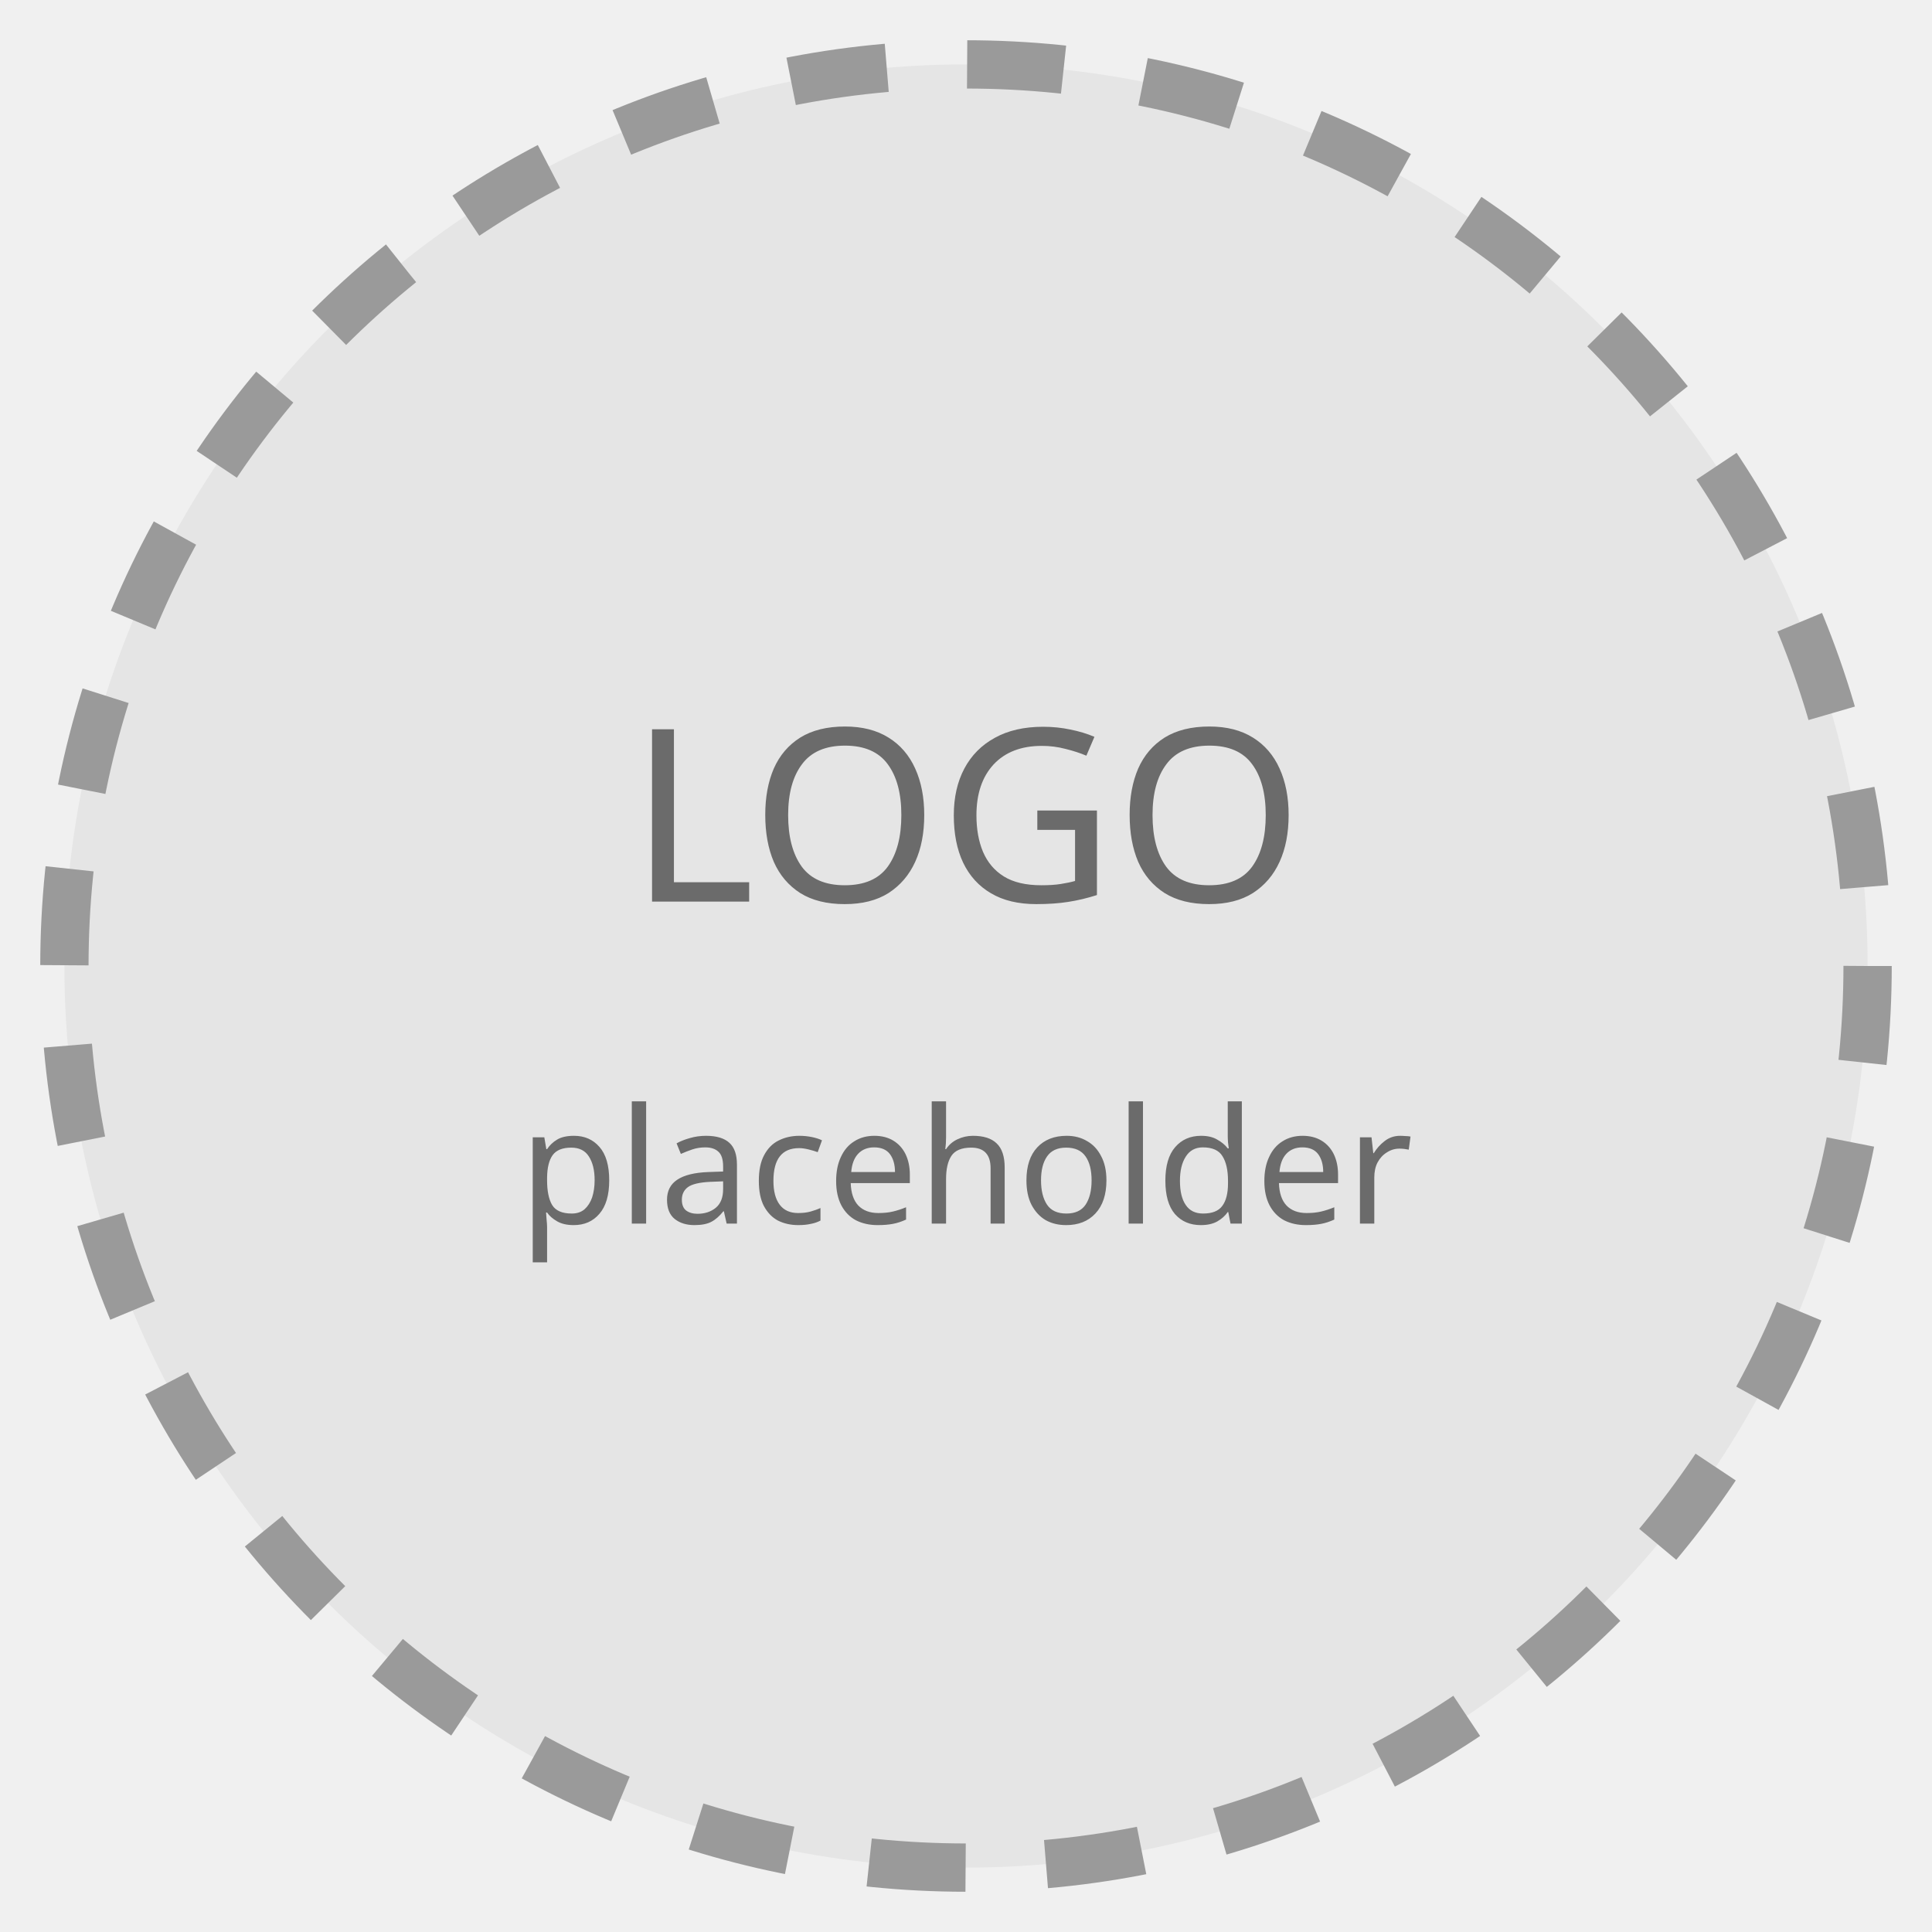
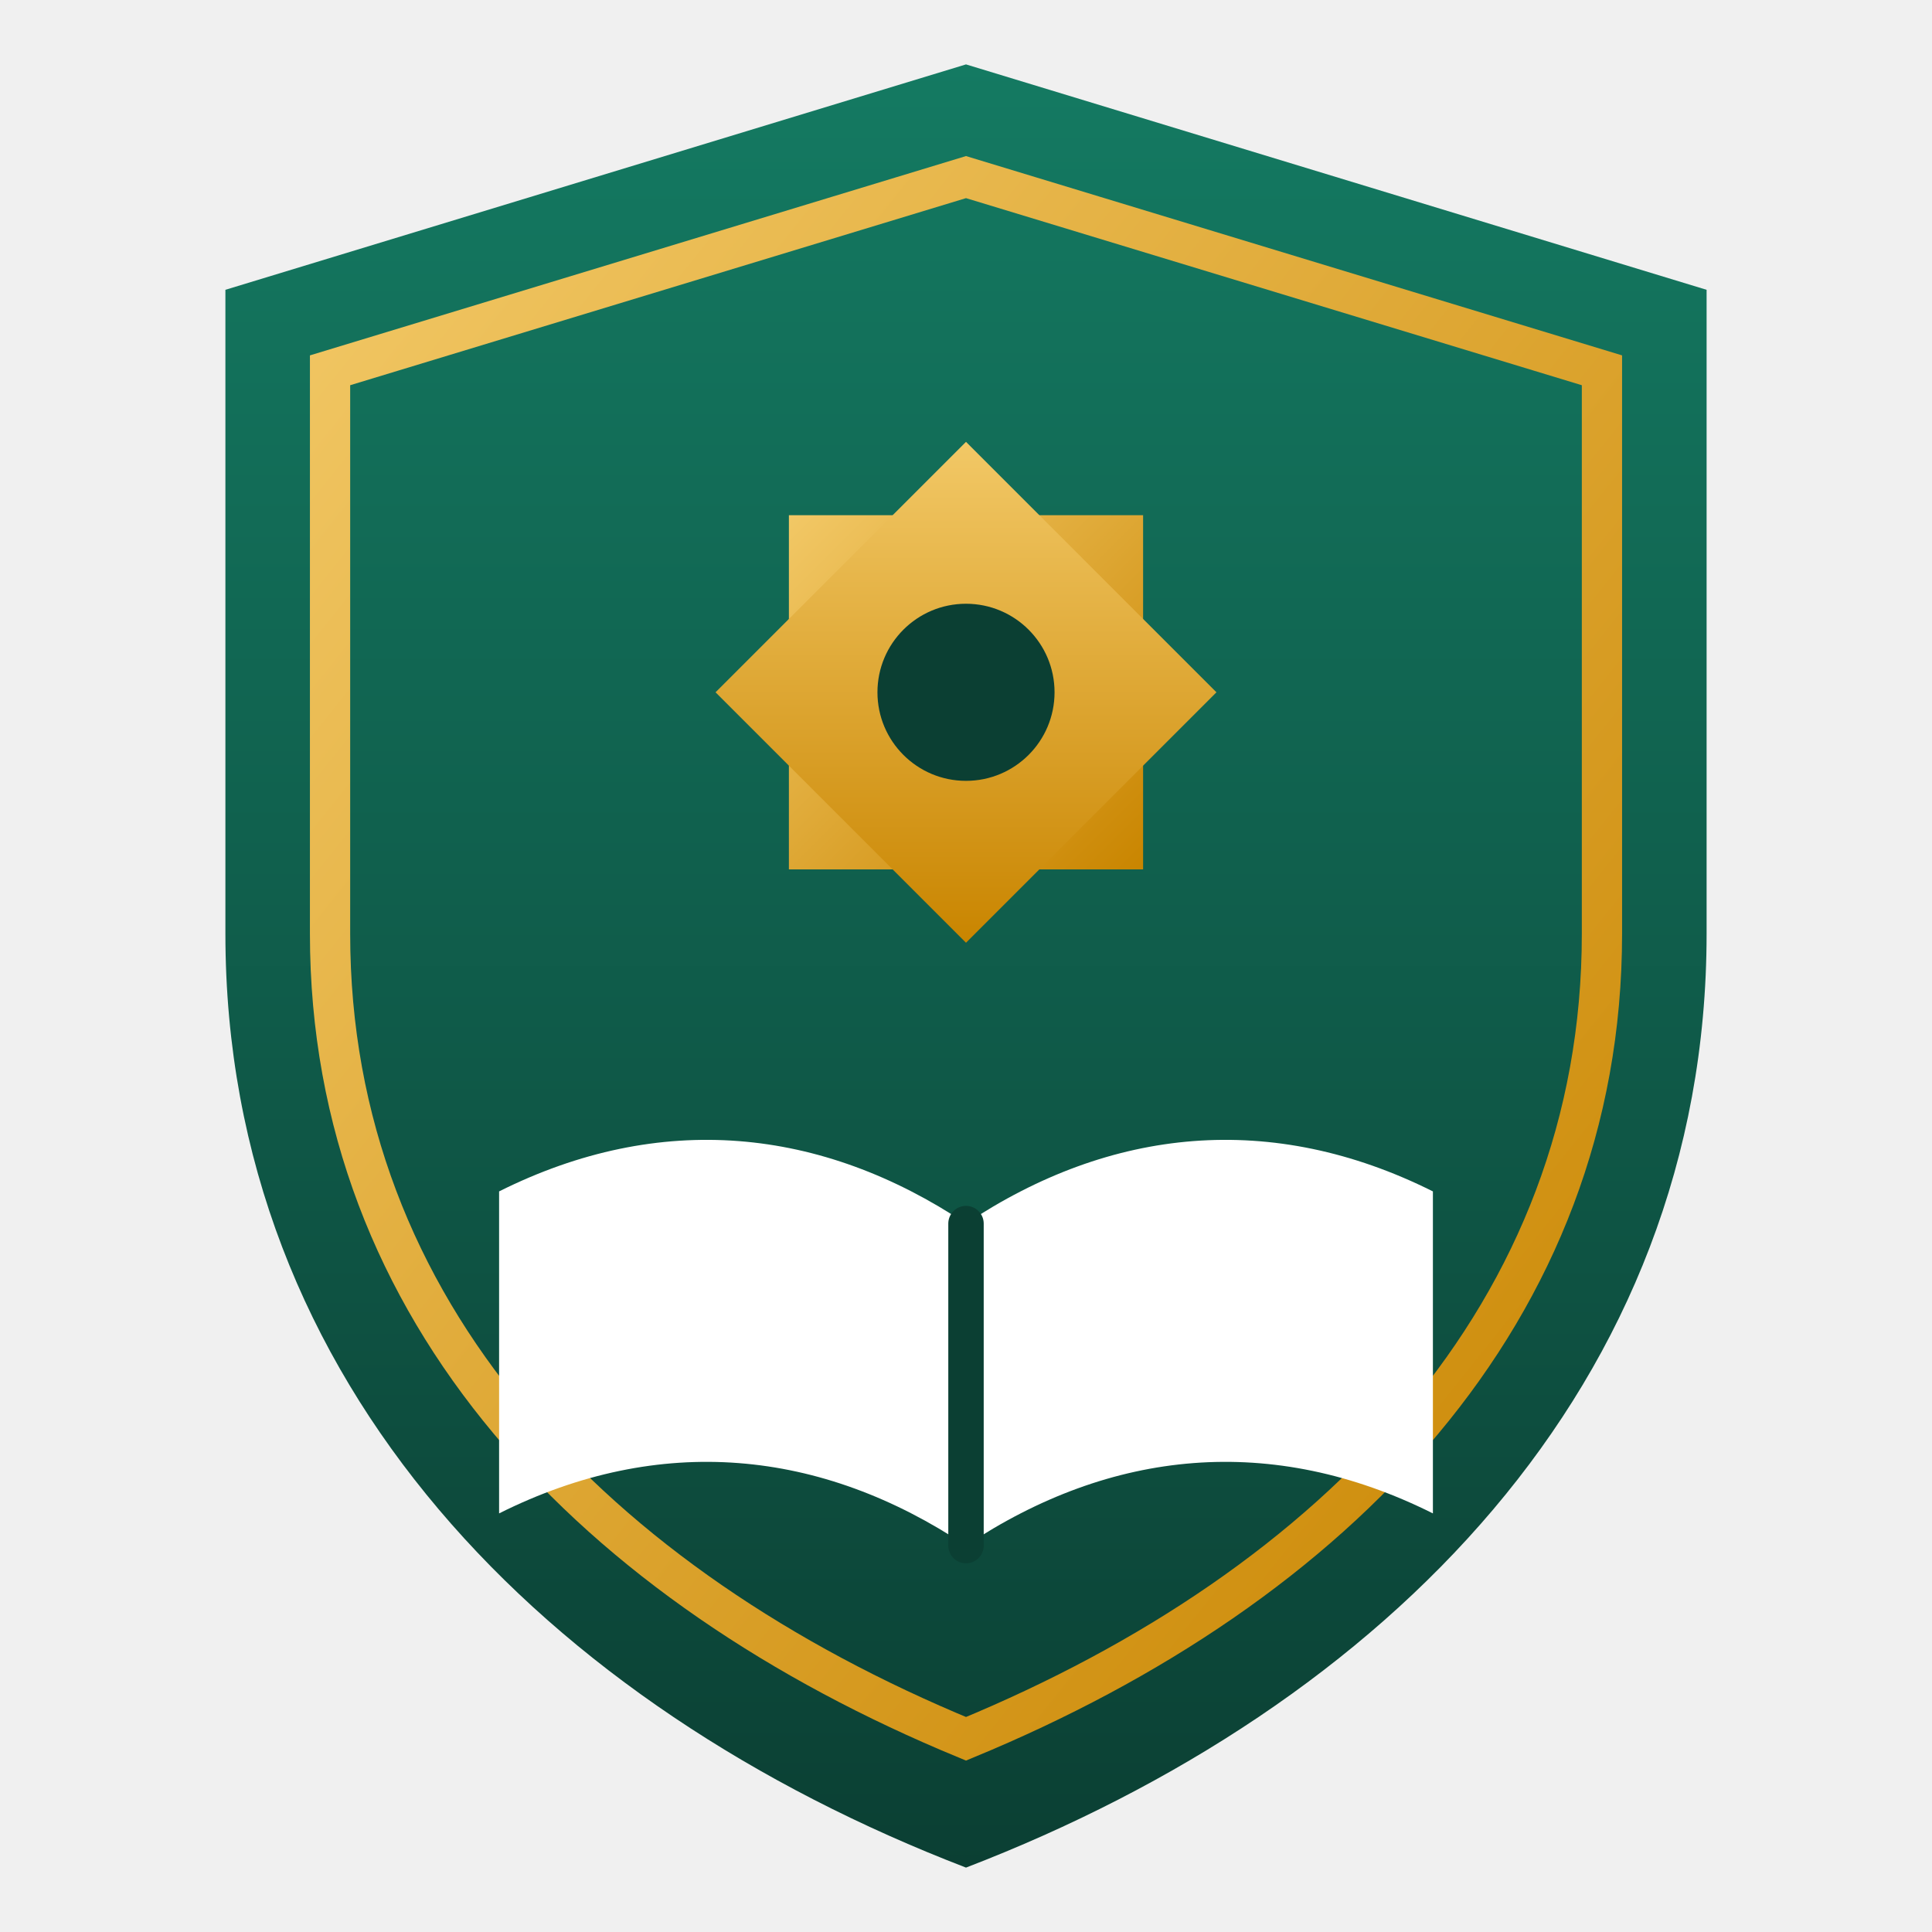
- <svg xmlns="http://www.w3.org/2000/svg" viewBox="0 0 120 120" width="120" height="120" role="img" aria-label="Placeholder school logo">
-   <circle cx="60" cy="60" r="56" fill="#e5e5e5" stroke="#9a9a9a" stroke-width="3" stroke-dasharray="6 5" />
-   <text x="60" y="56" text-anchor="middle" font-family="system-ui, sans-serif" font-size="15" fill="#6b6b6b">LOGO</text>
-   <text x="60" y="76" text-anchor="middle" font-family="system-ui, sans-serif" font-size="10" fill="#6b6b6b">placeholder</text>
+ <svg xmlns="http://www.w3.org/2000/svg" viewBox="0 0 120 120" width="120" height="120" role="img" aria-label="Al-Noor Public School logo">
+   <defs>
+     <linearGradient id="shieldFill" x1="0" y1="0" x2="0" y2="1">
+       <stop offset="0" stop-color="#147A62" />
+       <stop offset="1" stop-color="#0B3F33" />
+     </linearGradient>
+     <linearGradient id="goldFill" x1="0" y1="0" x2="1" y2="1">
+       <stop offset="0" stop-color="#F2C866" />
+       <stop offset="1" stop-color="#C98500" />
+     </linearGradient>
+   </defs>
+   <path d="M60 4 L106 18 V58 C106 86 86 106 60 116 C34 106 14 86 14 58 V18 Z" fill="url(#shieldFill)" />
+   <path d="M60 11 L99.5 23 V58 C99.5 81.5 83 98.5 60 108 C37 98.5 20.5 81.5 20.5 58 V23 Z" fill="none" stroke="url(#goldFill)" stroke-width="2.5" />
+   <g transform="translate(60 43)">
+     <rect x="-11" y="-11" width="22" height="22" fill="url(#goldFill)" />
+     <rect x="-11" y="-11" width="22" height="22" fill="url(#goldFill)" transform="rotate(45)" />
+     <circle r="5.5" fill="#0B3F33" />
+   </g>
+   <path d="M31 74 C41 69 51 70 60 76 C69 70 79 69 89 74 V94 C79 89 69 90 60 96 C51 90 41 89 31 94 Z" fill="#FFFFFF" />
+   <path d="M60 76 V96" stroke="#0B3F33" stroke-width="2.2" stroke-linecap="round" />
</svg>
